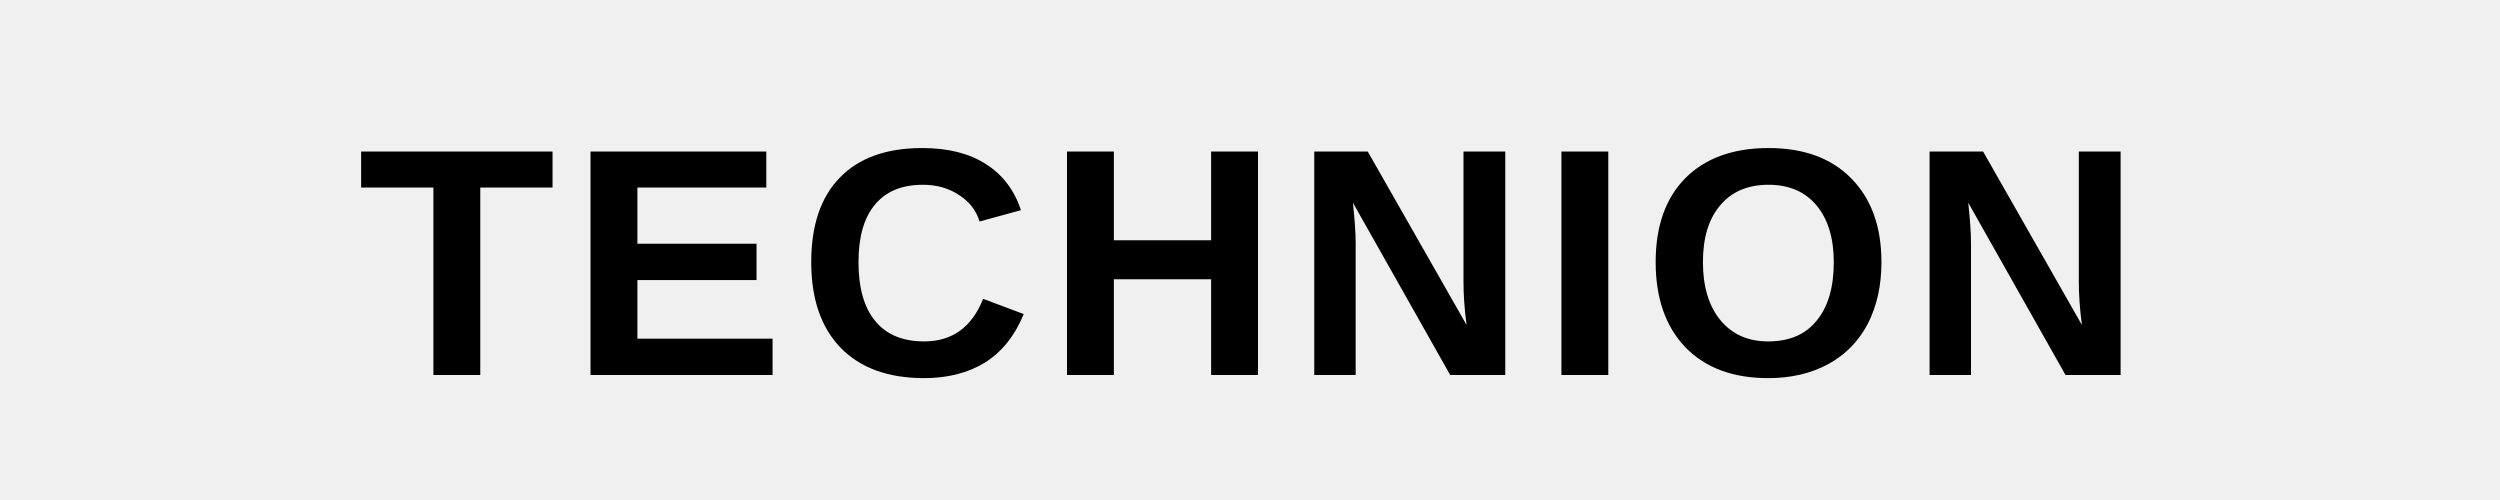
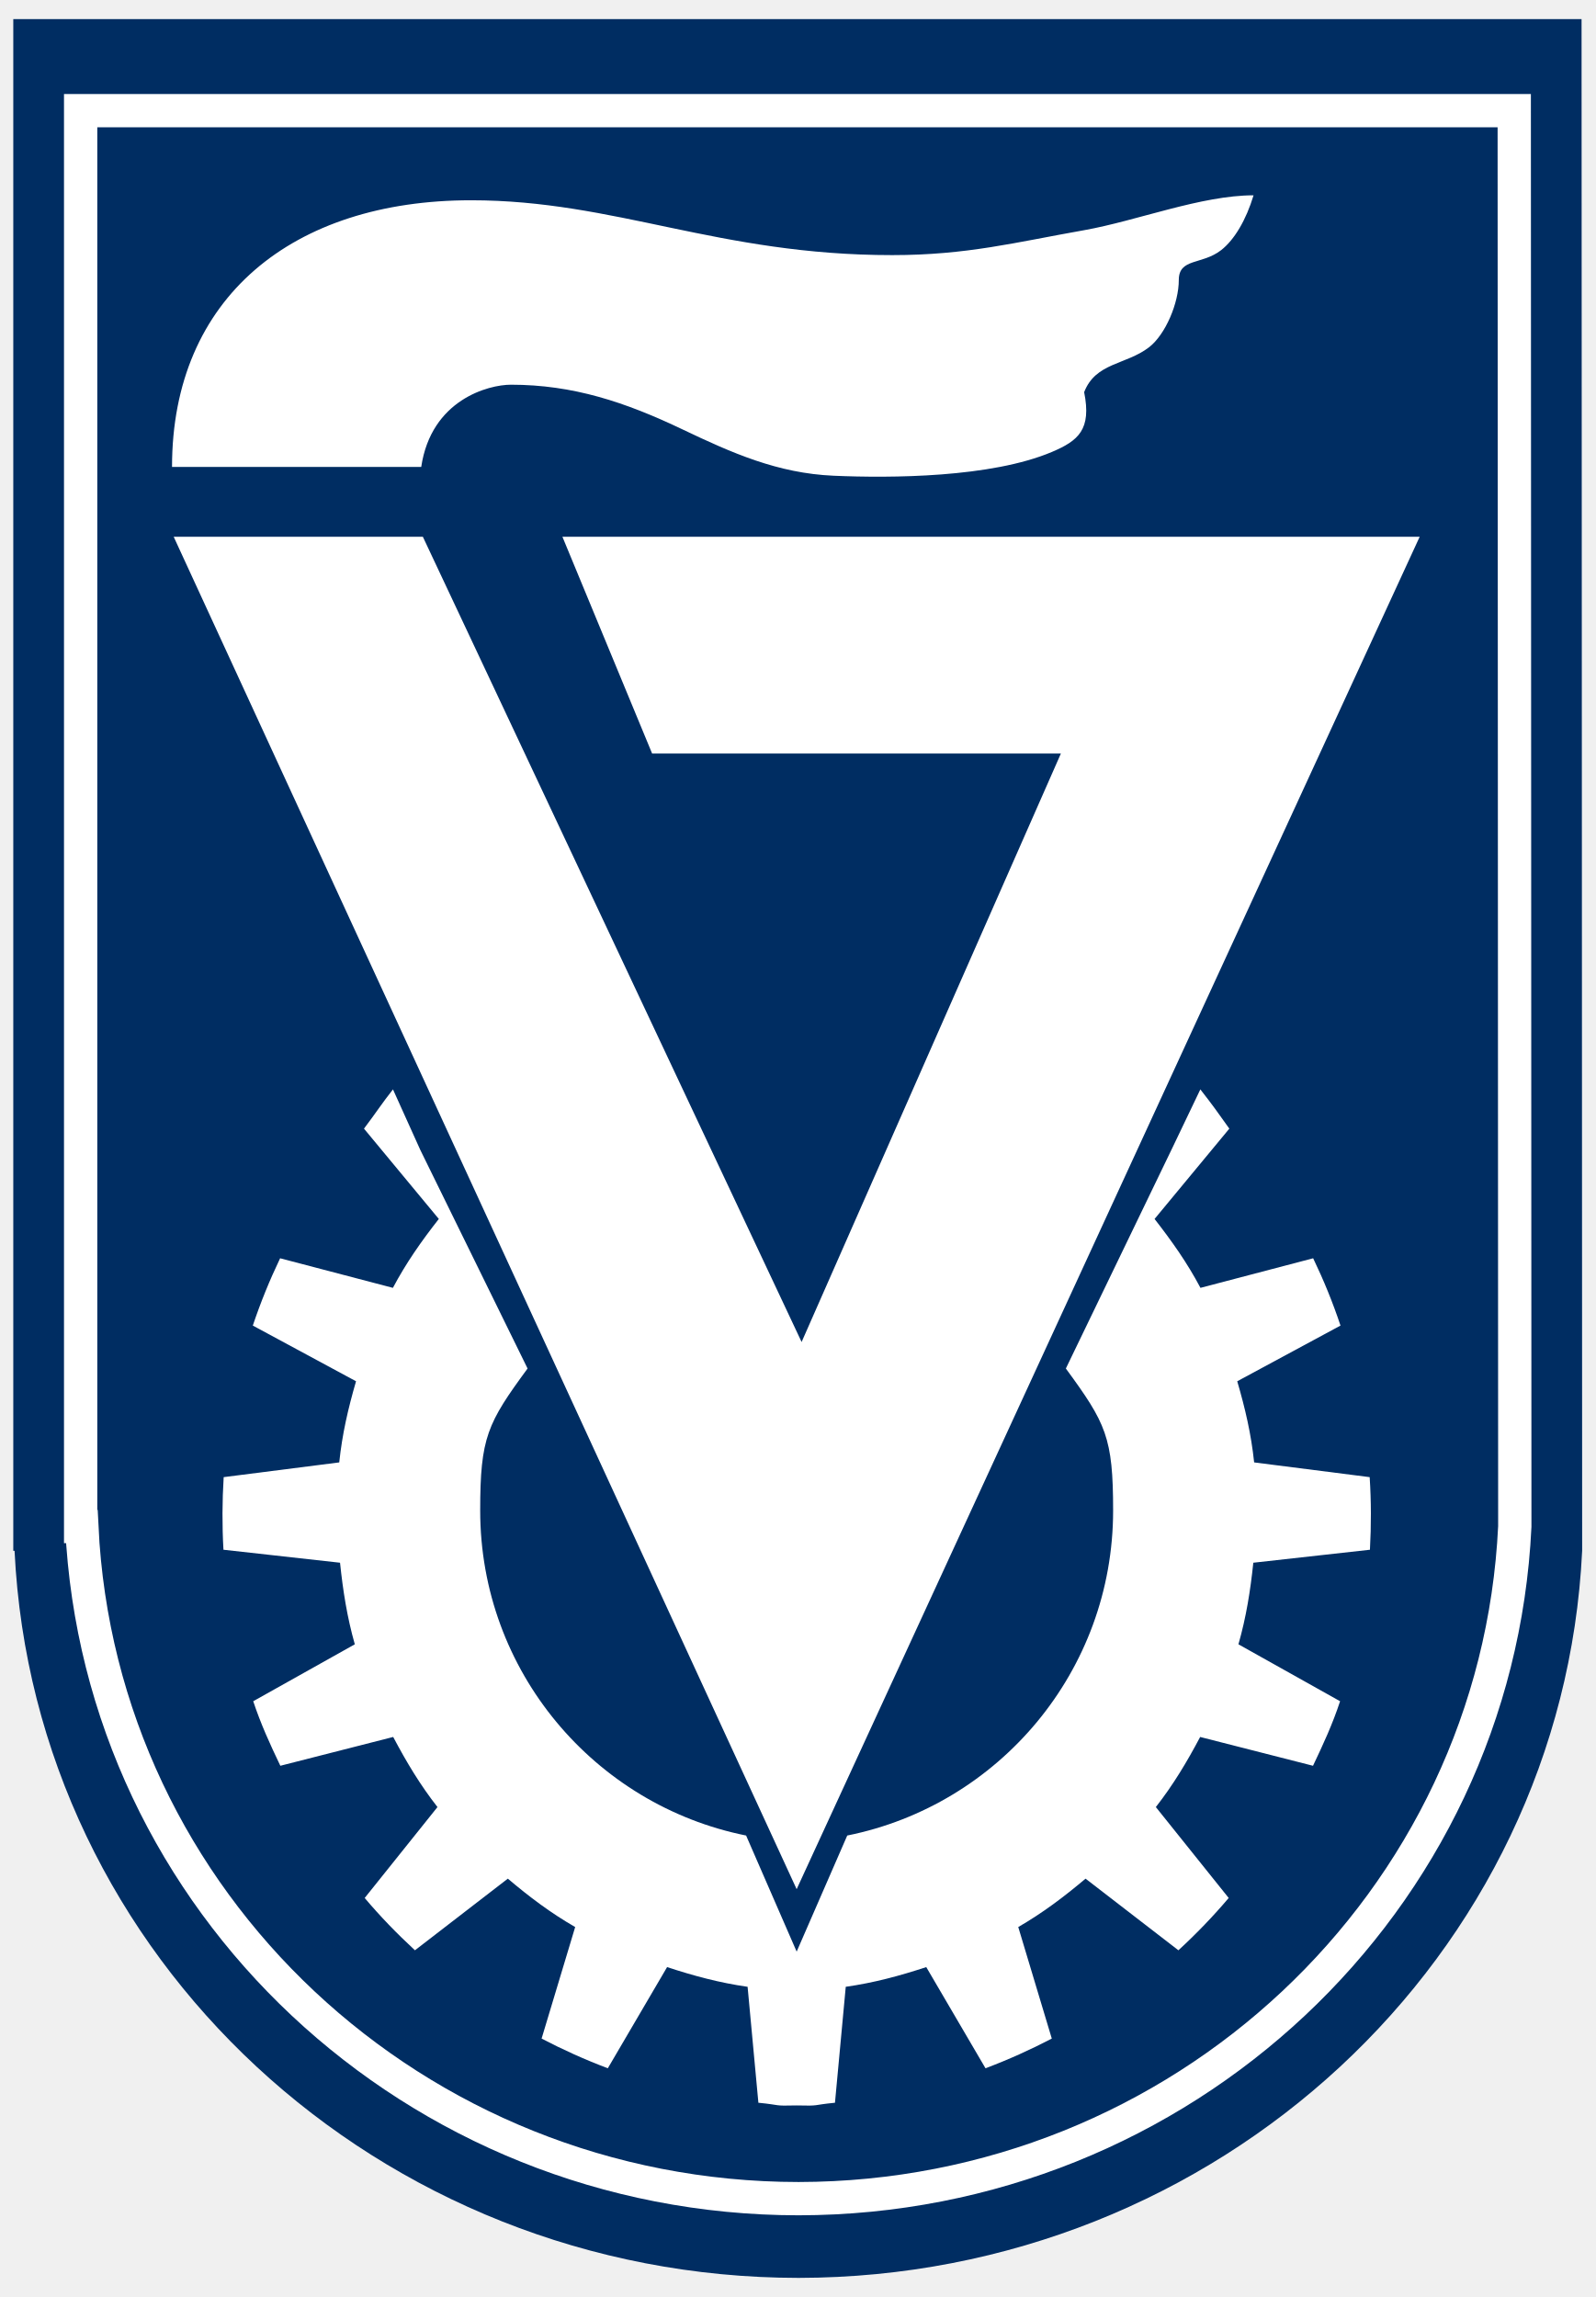
- <svg xmlns="http://www.w3.org/2000/svg" viewBox="0 0 100 20">
-   <text x="50" y="15" text-anchor="middle" font-family="'Helvetica Neue',Arial,sans-serif" font-weight="700" font-size="13" fill="#000" letter-spacing="0.5">TECHNION</text>
+ <svg xmlns="http://www.w3.org/2000/svg" width="47.959mm" height="69.05mm" viewBox="0 0 169.934 244.665" id="svg2" version="1.1">
+   <defs id="defs4">
+     <clipPath id="clipPath4148" clipPathUnits="userSpaceOnUse">
+       <path id="path4150" d="m 0,0 609.45,0 0,722.83 L 0,722.83 0,0 Z" />
+     </clipPath>
+     <clipPath id="clipPath4162" clipPathUnits="userSpaceOnUse">
+       <path id="path4164" d="m 0,722.83 609.45,0 L 609.45,0 0,0 0,722.83 Z" />
+     </clipPath>
+     <clipPath id="clipPath4170" clipPathUnits="userSpaceOnUse">
+       <path id="path4172" d="m -18.045,731.601 637.128,0 0,-742.382 -637.128,0 0,742.382 z" />
+     </clipPath>
+     <radialGradient id="radialGradient4178" spreadMethod="pad" gradientTransform="matrix(812.4677,0,0,-789.0964,95.23456,167.6495)" gradientUnits="userSpaceOnUse" r="1" cy="0" cx="0" fy="0" fx="0">
+       <stop id="stop4180" offset="0" style="stop-opacity:1;stop-color:#ffffff" />
+       <stop id="stop4182" offset="0.531" style="stop-opacity:1;stop-color:#ffffff" />
+       <stop id="stop4184" offset="1" style="stop-opacity:1;stop-color:#677d85" />
+     </radialGradient>
+     <clipPath id="clipPath4204" clipPathUnits="userSpaceOnUse">
+       <path id="path4206" d="m -18.045,123.45 635.25,0 0,-134.217 -635.25,0 0,134.217 z" />
+     </clipPath>
+     <clipPath id="clipPath4222" clipPathUnits="userSpaceOnUse">
+       <path id="path4224" d="m 0,722.83 609.45,0 L 609.45,0 0,0 0,722.83 Z" />
+     </clipPath>
+     <clipPath id="clipPath4284" clipPathUnits="userSpaceOnUse">
+       <path id="path4286" d="m 0,722.83 609.45,0 L 609.45,0 0,0 0,722.83 Z" />
+     </clipPath>
+   </defs>
+   <g id="layer1" transform="translate(130.9607,-10.41073)">
+     <path id="path4271" d="m -129.546,12.447 0,159.353 0,3.793 0.136,0 c 2.086,43.328 38.851,77.423 83.513,77.447 44.64,-0.054 81.371,-34.14 83.456,-77.447 L 37.495,12.447 Z" style="color:#000000;clip-rule:nonzero;display:inline;overflow:visible;visibility:visible;opacity:1;isolation:auto;mix-blend-mode:normal;color-interpolation:sRGB;color-interpolation-filters:linearRGB;solid-color:#000000;solid-opacity:1;fill:#002d62;fill-opacity:1;fill-rule:nonzero;stroke:none;stroke-width:0;stroke-linecap:butt;stroke-linejoin:miter;stroke-miterlimit:4;stroke-dasharray:none;stroke-dashoffset:0;stroke-opacity:1;color-rendering:auto;image-rendering:auto;shape-rendering:auto;text-rendering:auto;enable-background:accumulate" />
+     <path style="color:#000000;clip-rule:nonzero;display:inline;overflow:visible;visibility:visible;opacity:1;isolation:auto;mix-blend-mode:normal;color-interpolation:sRGB;color-interpolation-filters:linearRGB;solid-color:#000000;solid-opacity:1;fill:#002d62;fill-opacity:1;fill-rule:nonzero;stroke:#ffffff;stroke-width:3.546;stroke-linecap:butt;stroke-linejoin:miter;stroke-miterlimit:4;stroke-dasharray:none;stroke-dashoffset:0;stroke-opacity:1;color-rendering:auto;image-rendering:auto;shape-rendering:auto;text-rendering:auto;enable-background:accumulate" d="m -122.371,22.198 0,147.305 0,3.506 0.125,0 c 1.907,40.053 35.515,71.57 76.341,71.592 40.807,-0.049 74.384,-31.559 76.289,-71.592 L 30.325,22.198 Z" id="rect4251" />
+     <g id="g4255" transform="matrix(1.658278,0,0,1.658278,-280.8989,-113.0935)" style="fill:#ffffff">
+       <g style="fill:#ffffff;fill-opacity:1" transform="matrix(2.396186,0,0,-2.396186,181.606,108.9529)" id="g4214">
+         <path id="path4216" style="fill:#ffffff;fill-opacity:1;fill-rule:nonzero;stroke:none" d="m 0,0 -22.98,0 2.405,-5.812 10.957,0 -6.95,-15.774 L -26.721,0 -33.4,0 -16.701,-36.254 0,0 Z" />
+       </g>
+       <g style="fill:#ffffff;fill-opacity:1" transform="matrix(2.396186,0,0,-2.396186,170.9724,168.4111)" id="g4226">
+         <path id="path4228" style="fill:#ffffff;fill-opacity:1;fill-rule:nonzero;stroke:none" d="M 0,0 C -0.079,0.757 -0.241,1.449 -0.453,2.175 L 2.315,3.668 C 2.108,4.288 1.862,4.89 1.582,5.472 L -1.439,4.679 c -0.355,0.672 -0.767,1.252 -1.23,1.847 l 2.004,2.421 C -1.012,9.433 -1.088,9.545 -1.442,9.999 L -2.185,8.446 -5.047,2.517 c 1.076,-1.47 1.267,-1.845 1.267,-3.807 0,-4.306 -3.061,-7.896 -7.127,-8.712 l -1.356,-3.112 -1.355,3.112 c -4.065,0.816 -7.128,4.406 -7.128,8.712 0,1.962 0.192,2.337 1.27,3.807 l -2.874,5.856 -0.734,1.626 c -0.284,-0.358 -0.451,-0.621 -0.777,-1.052 l 2.006,-2.421 c -0.467,-0.595 -0.874,-1.175 -1.231,-1.847 l -3.023,0.793 C -26.388,4.89 -26.633,4.288 -26.841,3.668 l 2.767,-1.493 C -24.285,1.449 -24.446,0.757 -24.524,0 l -3.098,-0.395 c -0.04,-0.645 -0.043,-1.294 -0.006,-1.946 l 3.125,-0.348 c 0.079,-0.752 0.188,-1.455 0.396,-2.187 l -2.723,-1.526 c 0.205,-0.615 0.445,-1.141 0.727,-1.73 l 3.025,0.772 c 0.354,-0.67 0.719,-1.28 1.187,-1.879 l -1.951,-2.437 c 0.415,-0.492 0.868,-0.96 1.347,-1.402 l 2.49,1.92 c 0.577,-0.488 1.144,-0.917 1.805,-1.297 l -0.9,-2.99 c 0.573,-0.3 1.166,-0.566 1.775,-0.796 l 1.589,2.712 c 0.72,-0.236 1.406,-0.421 2.158,-0.528 l 0.289,-3.108 c 0.643,-0.063 0.374,-0.088 1.026,-0.072 0.652,-0.016 0.384,0.009 1.027,0.072 l 0.289,3.108 c 0.753,0.107 1.439,0.292 2.158,0.528 l 1.588,-2.712 c 0.611,0.23 1.202,0.496 1.777,0.796 l -0.899,2.99 c 0.658,0.38 1.225,0.809 1.804,1.297 l 2.489,-1.92 c 0.481,0.442 0.931,0.91 1.348,1.402 l -1.953,2.437 c 0.468,0.599 0.833,1.209 1.188,1.879 l 3.025,-0.772 c 0.28,0.589 0.523,1.115 0.726,1.73 l -2.725,1.526 c 0.209,0.732 0.32,1.435 0.399,2.187 l 3.126,0.348 c 0.035,0.652 0.035,1.301 -0.007,1.946 L 0,0 Z" />
+       </g>
+       <g style="fill:#ffffff;fill-opacity:1" transform="matrix(2.396186,0,0,-2.396186,123.2342,99.18775)" id="g4230">
+         <path id="path4232" style="fill:#ffffff;fill-opacity:1;fill-rule:nonzero;stroke:none" d="m 0,0 c 1.664,0 3.067,-0.465 4.61,-1.203 1.306,-0.622 2.536,-1.172 4.041,-1.237 1.534,-0.067 4.218,-0.052 5.849,0.637 0.711,0.301 1.068,0.6 0.866,1.603 0.309,0.798 1.114,0.726 1.737,1.202 0.445,0.343 0.8,1.19 0.8,1.804 0,0.594 0.624,0.402 1.136,0.802 0.35,0.273 0.667,0.802 0.868,1.469 -1.403,0 -3.128,-0.684 -4.541,-0.935 -1.845,-0.326 -3.141,-0.668 -5.144,-0.668 -4.677,0 -7.415,1.47 -11.29,1.47 -4.778,0 -8.016,-2.606 -8.016,-7.148 l 6.68,0 C -2.136,-0.401 -0.601,0 0,0" />
+       </g>
+     </g>
+   </g>
</svg>
